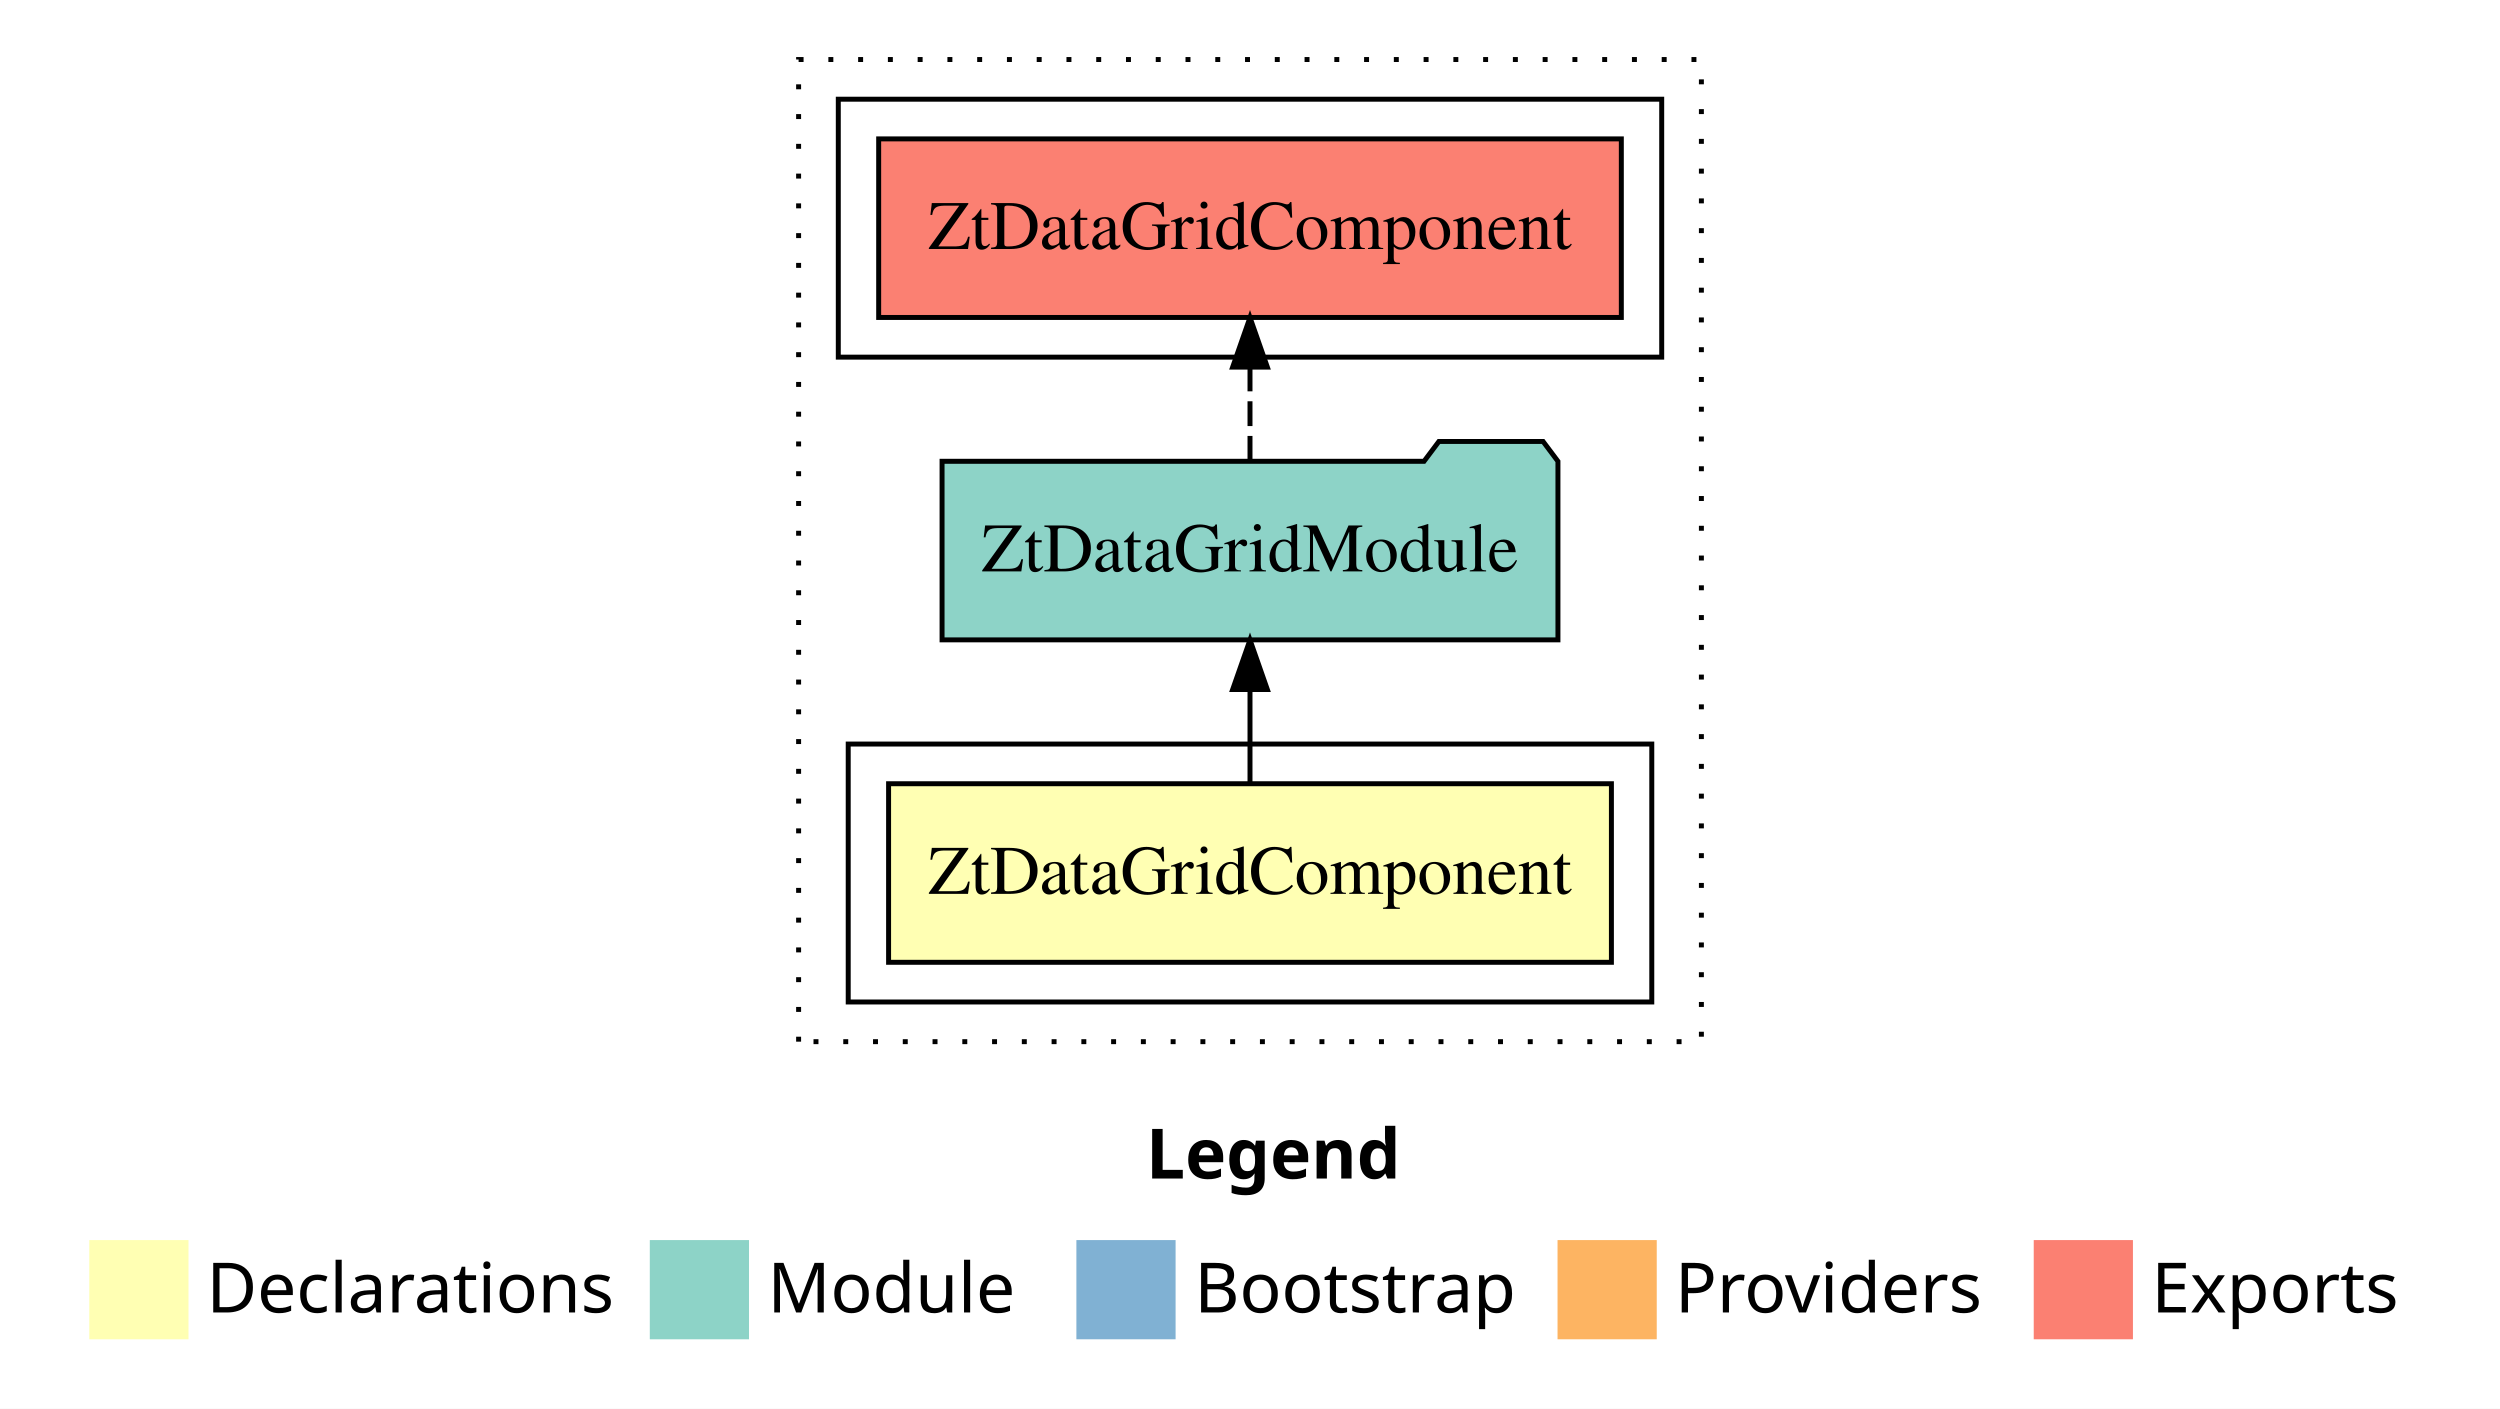
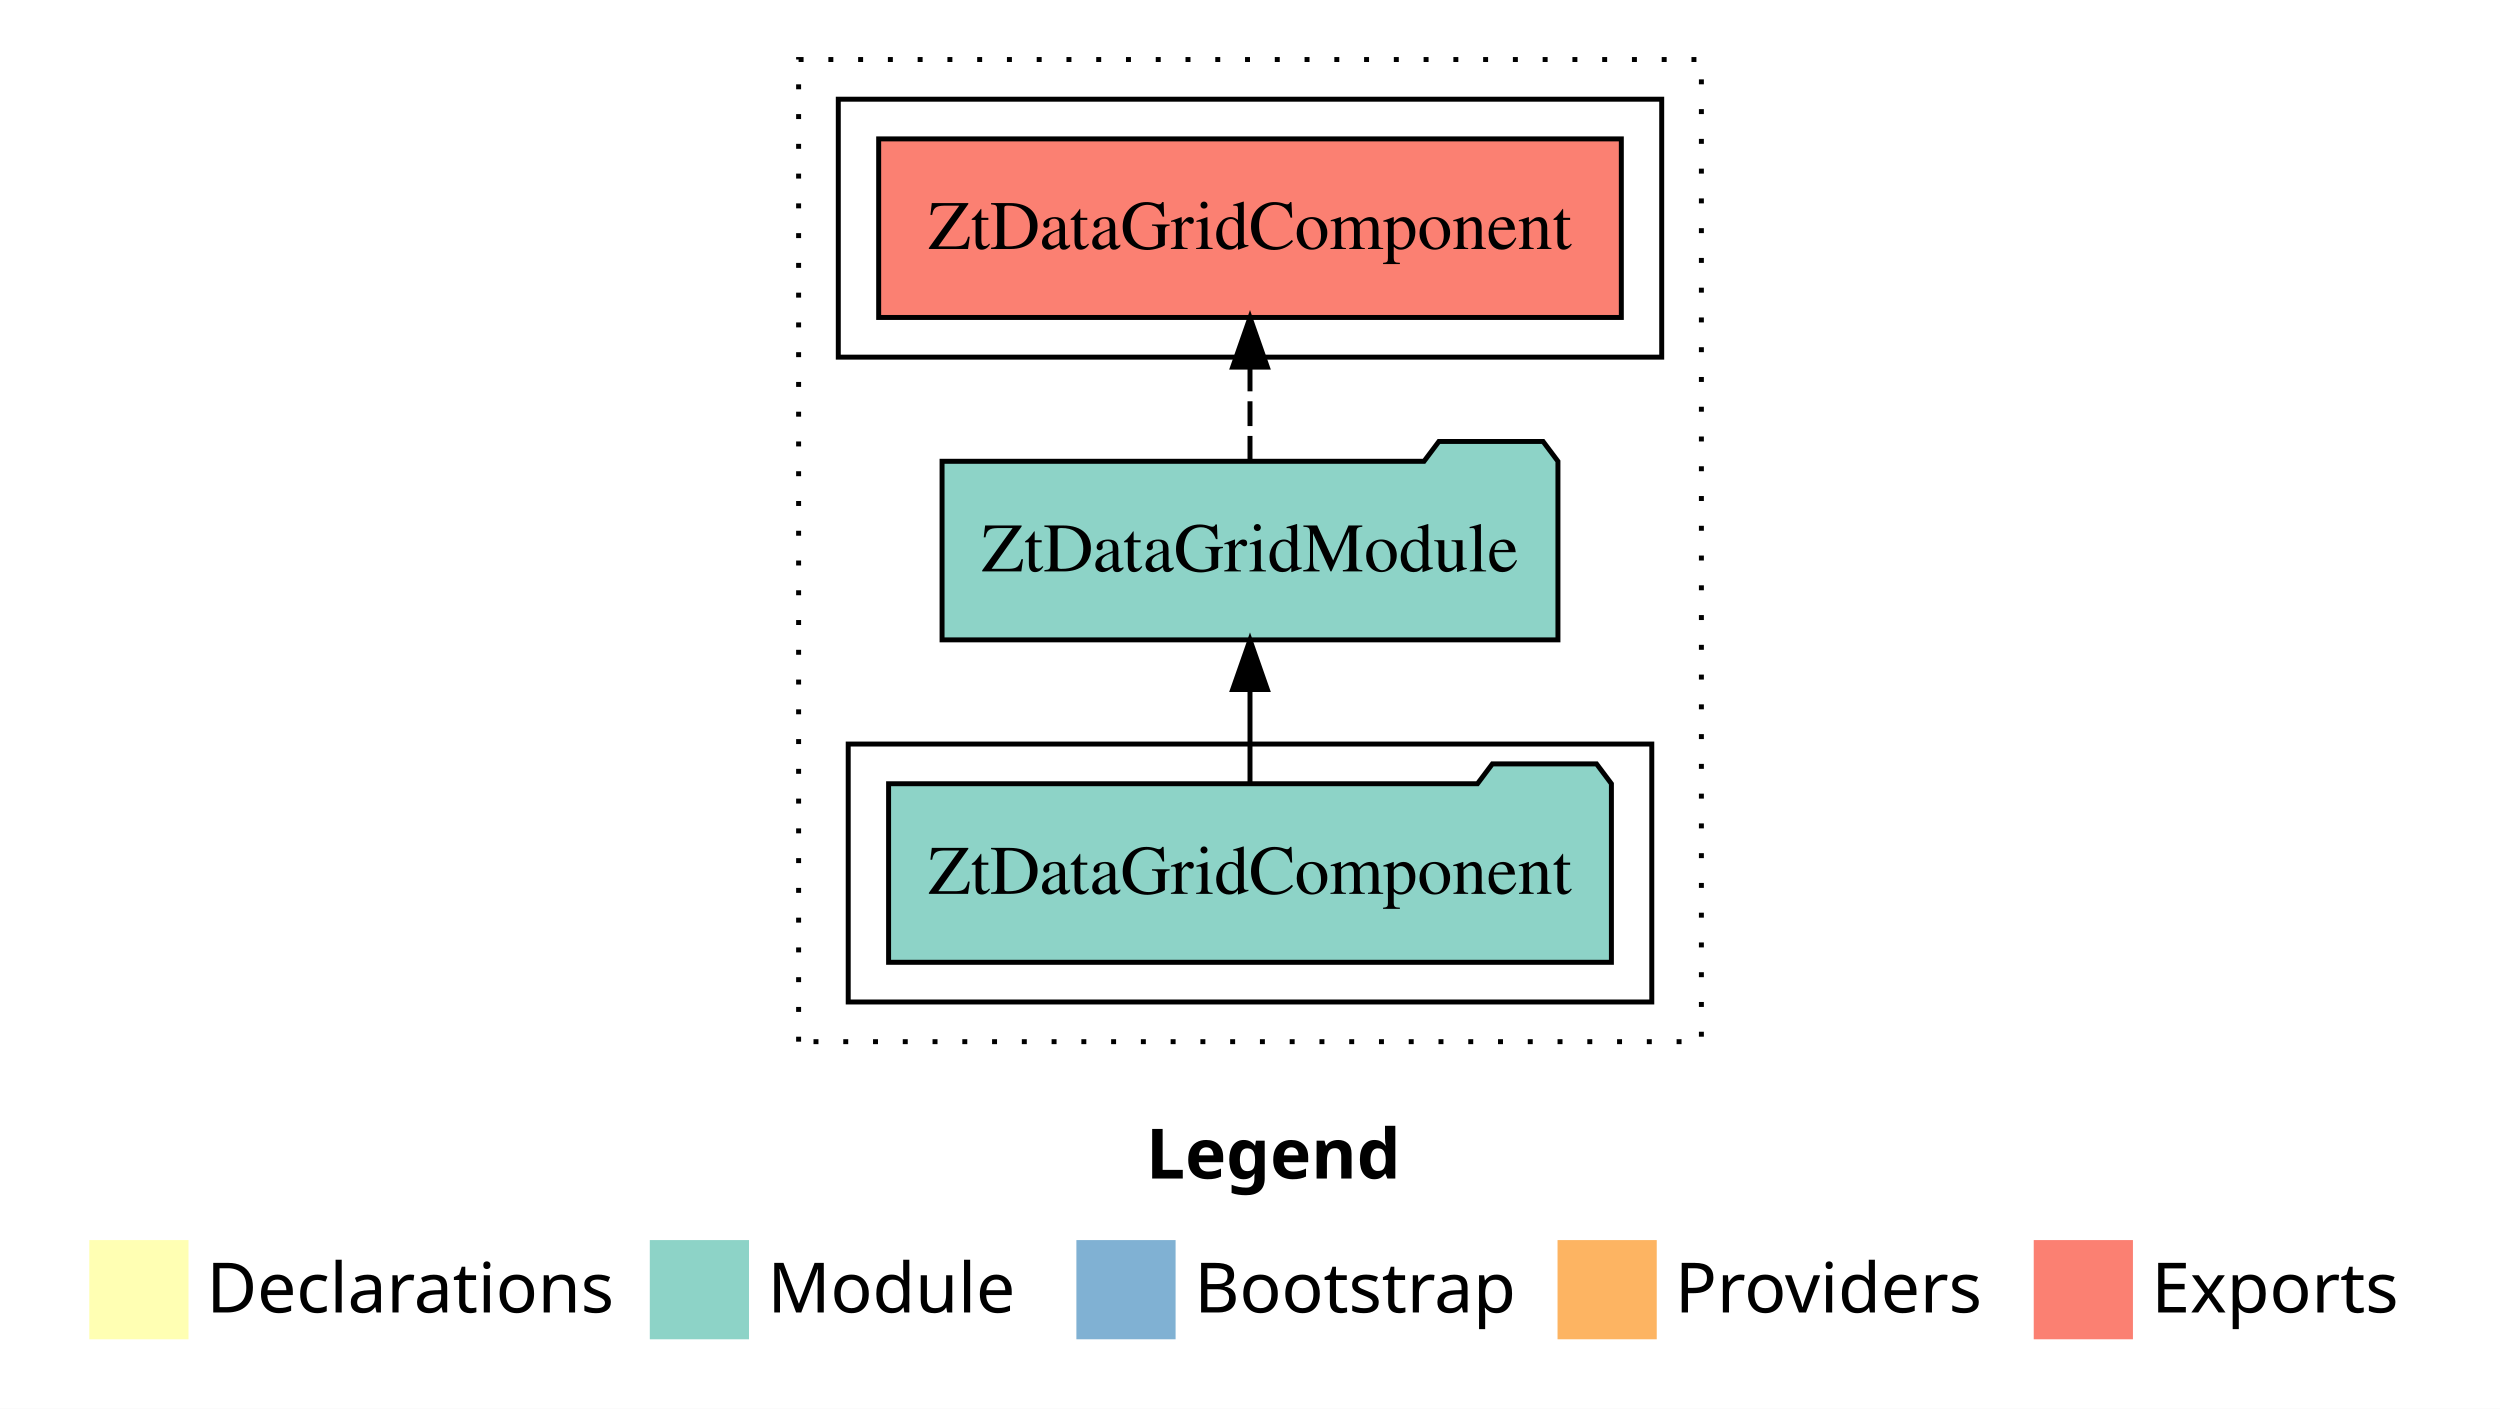
<svg xmlns="http://www.w3.org/2000/svg" width="504pt" height="284pt" viewBox="0.00 0.00 504.00 284.00">
  <g id="graph0" class="graph" transform="scale(1 1) rotate(0) translate(4 280)">
    <polygon fill="white" stroke="transparent" points="-4,4 -4,-280 500,-280 500,4 -4,4" />
    <text text-anchor="start" x="227.01" y="-42.4" font-family="Times-12" font-weight="bold" font-size="14.00">Legend</text>
    <polygon fill="#ffffb3" stroke="transparent" points="14,-10 14,-30 34,-30 34,-10 14,-10" />
    <text text-anchor="start" x="37.63" y="-15.4" font-family="Times-12" font-size="14.00">  Declarations</text>
    <polygon fill="#8dd3c7" stroke="transparent" points="127,-10 127,-30 147,-30 147,-10 127,-10" />
    <text text-anchor="start" x="150.73" y="-15.4" font-family="Times-12" font-size="14.00">  Module</text>
    <polygon fill="#80b1d3" stroke="transparent" points="213,-10 213,-30 233,-30 233,-10 213,-10" />
    <text text-anchor="start" x="236.78" y="-15.4" font-family="Times-12" font-size="14.00">  Bootstrap</text>
    <polygon fill="#fdb462" stroke="transparent" points="310,-10 310,-30 330,-30 330,-10 310,-10" />
    <text text-anchor="start" x="333.67" y="-15.4" font-family="Times-12" font-size="14.00">  Providers</text>
    <polygon fill="#fb8072" stroke="transparent" points="406,-10 406,-30 426,-30 426,-10 406,-10" />
    <text text-anchor="start" x="429.73" y="-15.4" font-family="Times-12" font-size="14.00">  Exports</text>
    <g id="clust1" class="cluster">
      <polygon fill="none" stroke="black" stroke-dasharray="1,5" points="157,-70 157,-268 339,-268 339,-70 157,-70" />
    </g>
-     <g id="clust5" class="cluster">
+     <g id="clust4" class="cluster">
      <polygon fill="none" stroke="black" points="165,-208 165,-260 331,-260 331,-208 165,-208" />
    </g>
-     <g id="clust2" class="cluster">
+     <g id="clust3" class="cluster">
      <polygon fill="none" stroke="black" points="167,-78 167,-130 329,-130 329,-78 167,-78" />
    </g>
    <g id="node1" class="node">
-       <polygon fill="#ffffb3" stroke="black" points="320.86,-122 175.14,-122 175.14,-86 320.86,-86 320.86,-122" />
+       <polygon fill="#8dd3c7" stroke="black" points="320.86,-122 317.86,-126 296.86,-126 293.86,-122 175.14,-122 175.14,-86 320.86,-86 320.86,-122" />
      <text text-anchor="middle" x="248" y="-99.8" font-family="Times,serif" font-size="14.00">ZtDataGridComponent</text>
    </g>
    <g id="node2" class="node">
      <polygon fill="#8dd3c7" stroke="black" points="310.08,-187 307.08,-191 286.08,-191 283.08,-187 185.92,-187 185.92,-151 310.08,-151 310.08,-187" />
      <text text-anchor="middle" x="248" y="-164.8" font-family="Times,serif" font-size="14.00">ZtDataGridModule</text>
    </g>
    <g id="edge1" class="edge">
      <path fill="none" stroke="black" d="M248,-122.11C248,-122.11 248,-140.99 248,-140.99" />
      <polygon fill="black" stroke="black" points="244.5,-140.99 248,-150.99 251.5,-140.99 244.5,-140.99" />
    </g>
    <g id="node3" class="node">
      <polygon fill="#fb8072" stroke="black" points="322.86,-252 173.14,-252 173.14,-216 322.86,-216 322.86,-252" />
      <text text-anchor="middle" x="248" y="-229.8" font-family="Times,serif" font-size="14.00">ZtDataGridComponent </text>
    </g>
    <g id="edge2" class="edge">
      <path fill="none" stroke="black" stroke-dasharray="5,2" d="M248,-187.11C248,-187.11 248,-205.99 248,-205.99" />
      <polygon fill="black" stroke="black" points="244.5,-205.99 248,-215.99 251.5,-205.99 244.5,-205.99" />
    </g>
  </g>
</svg>
